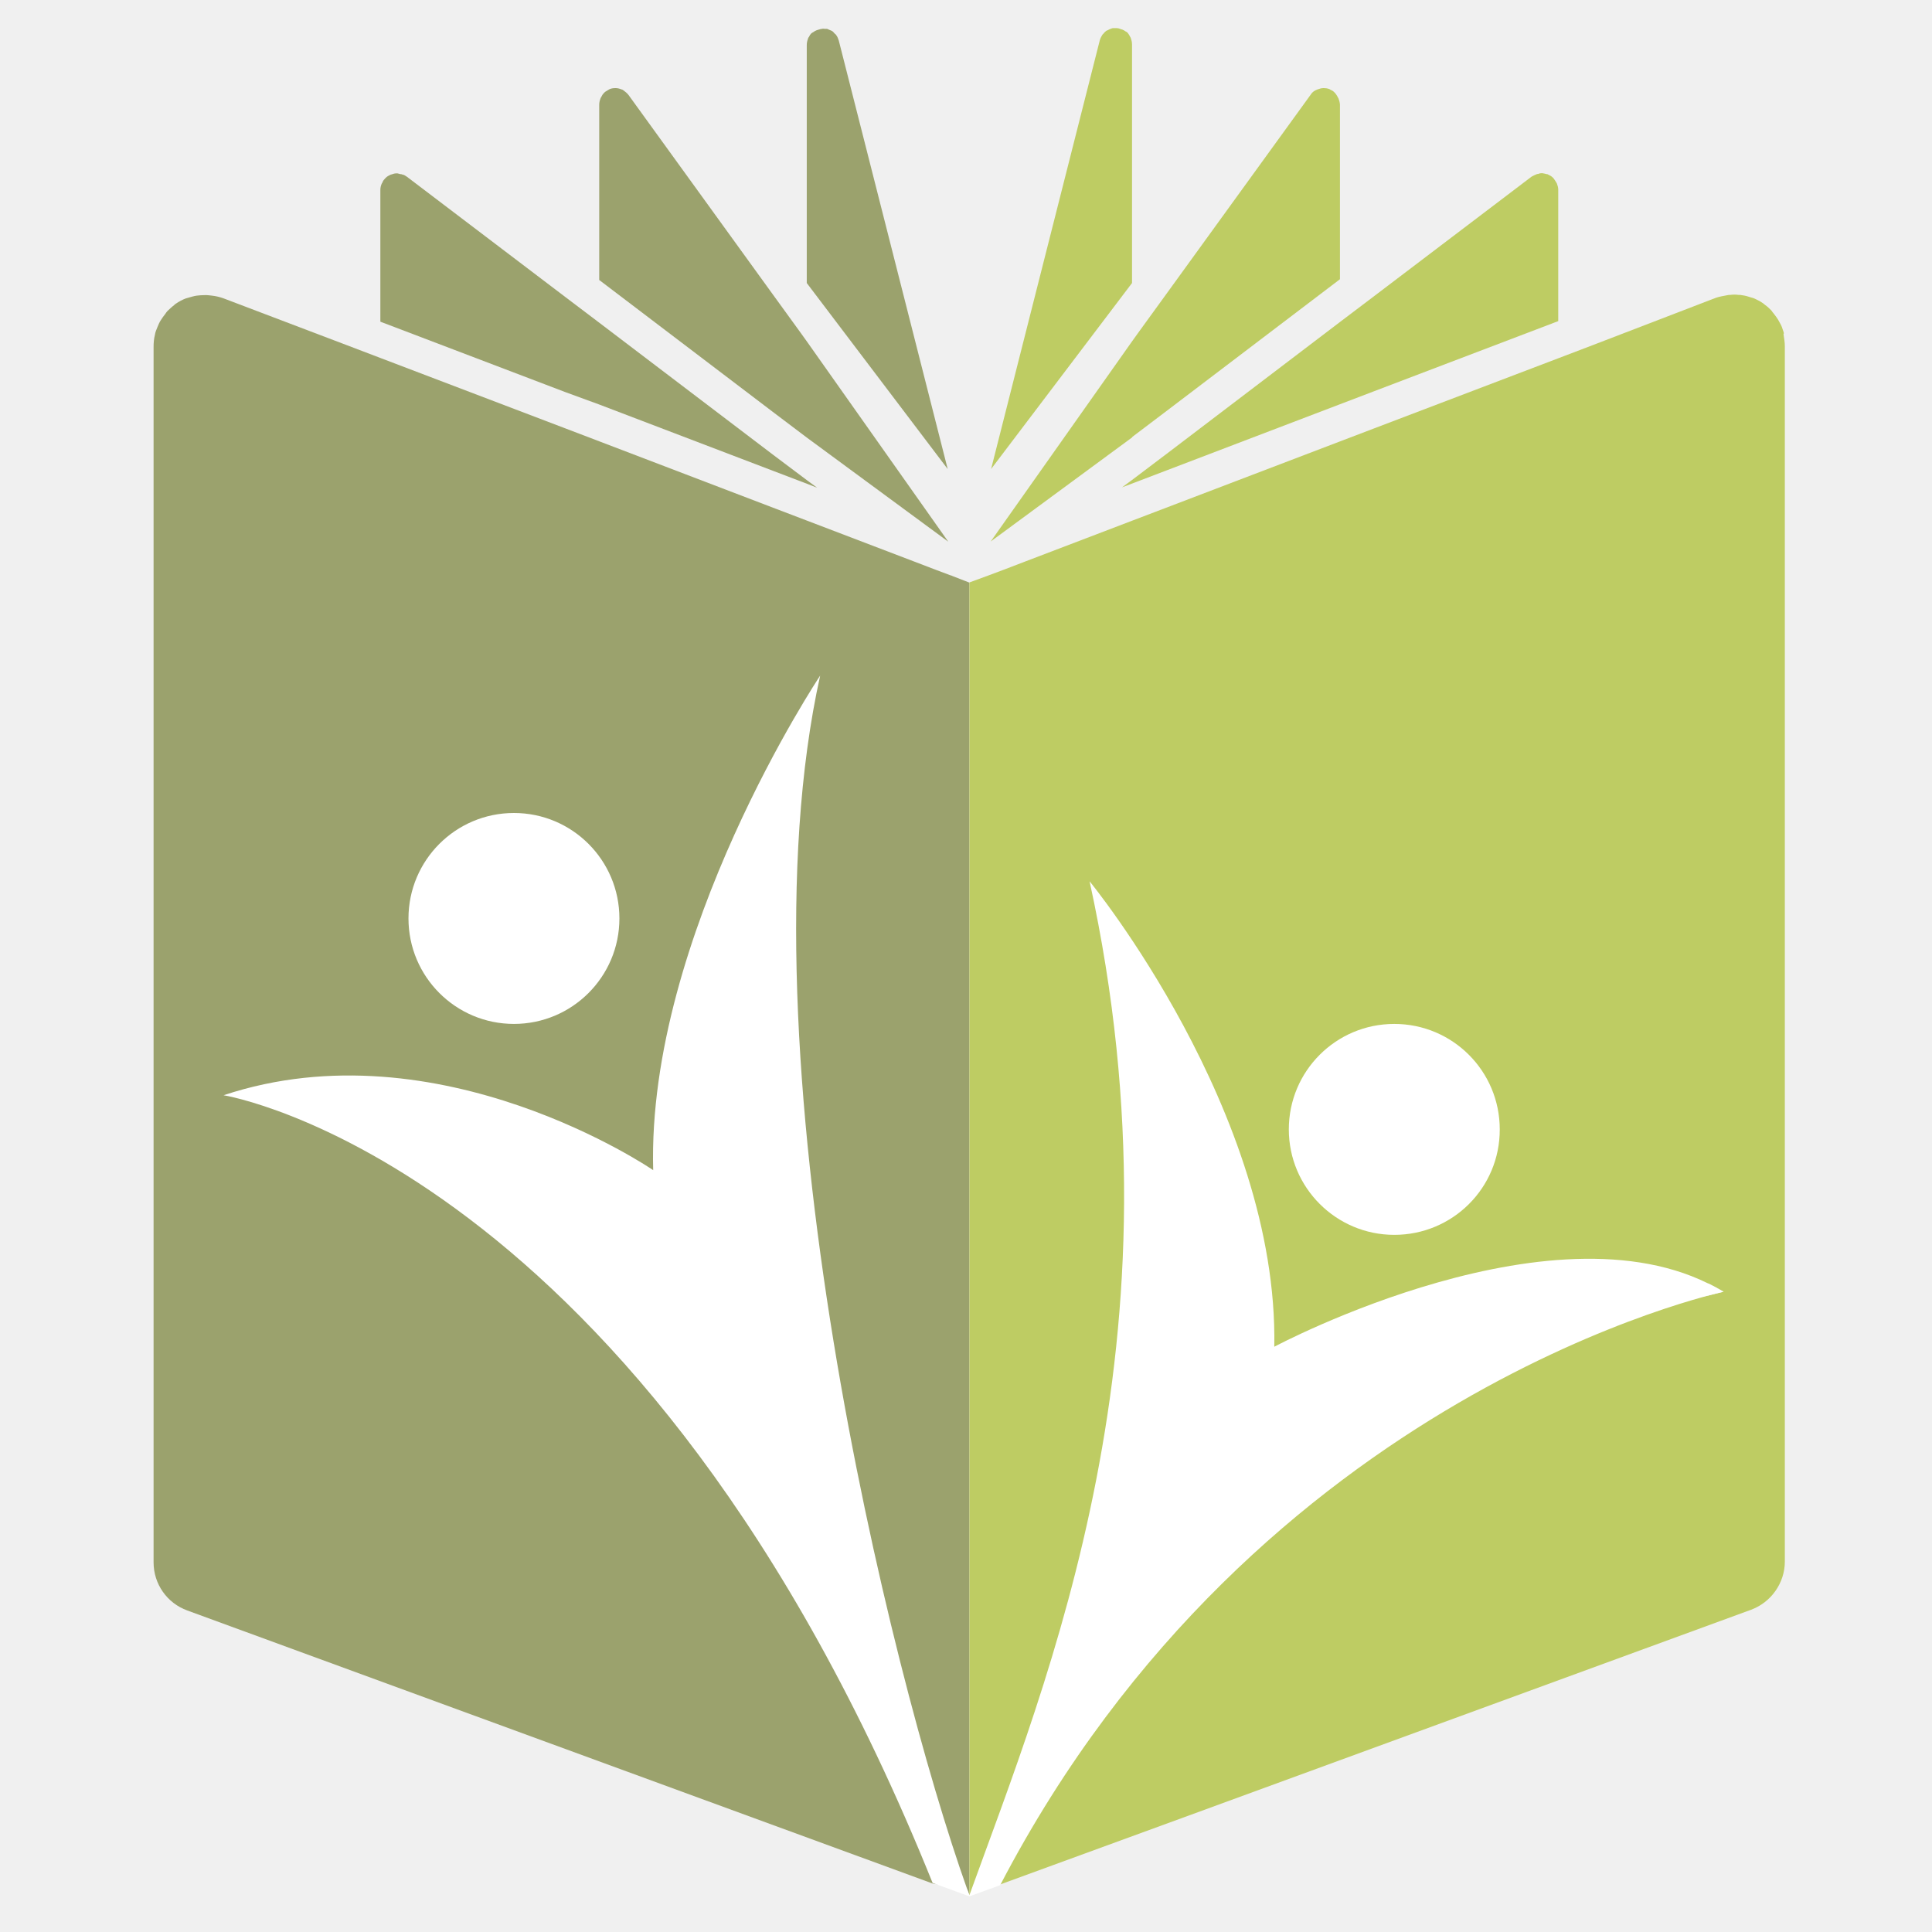
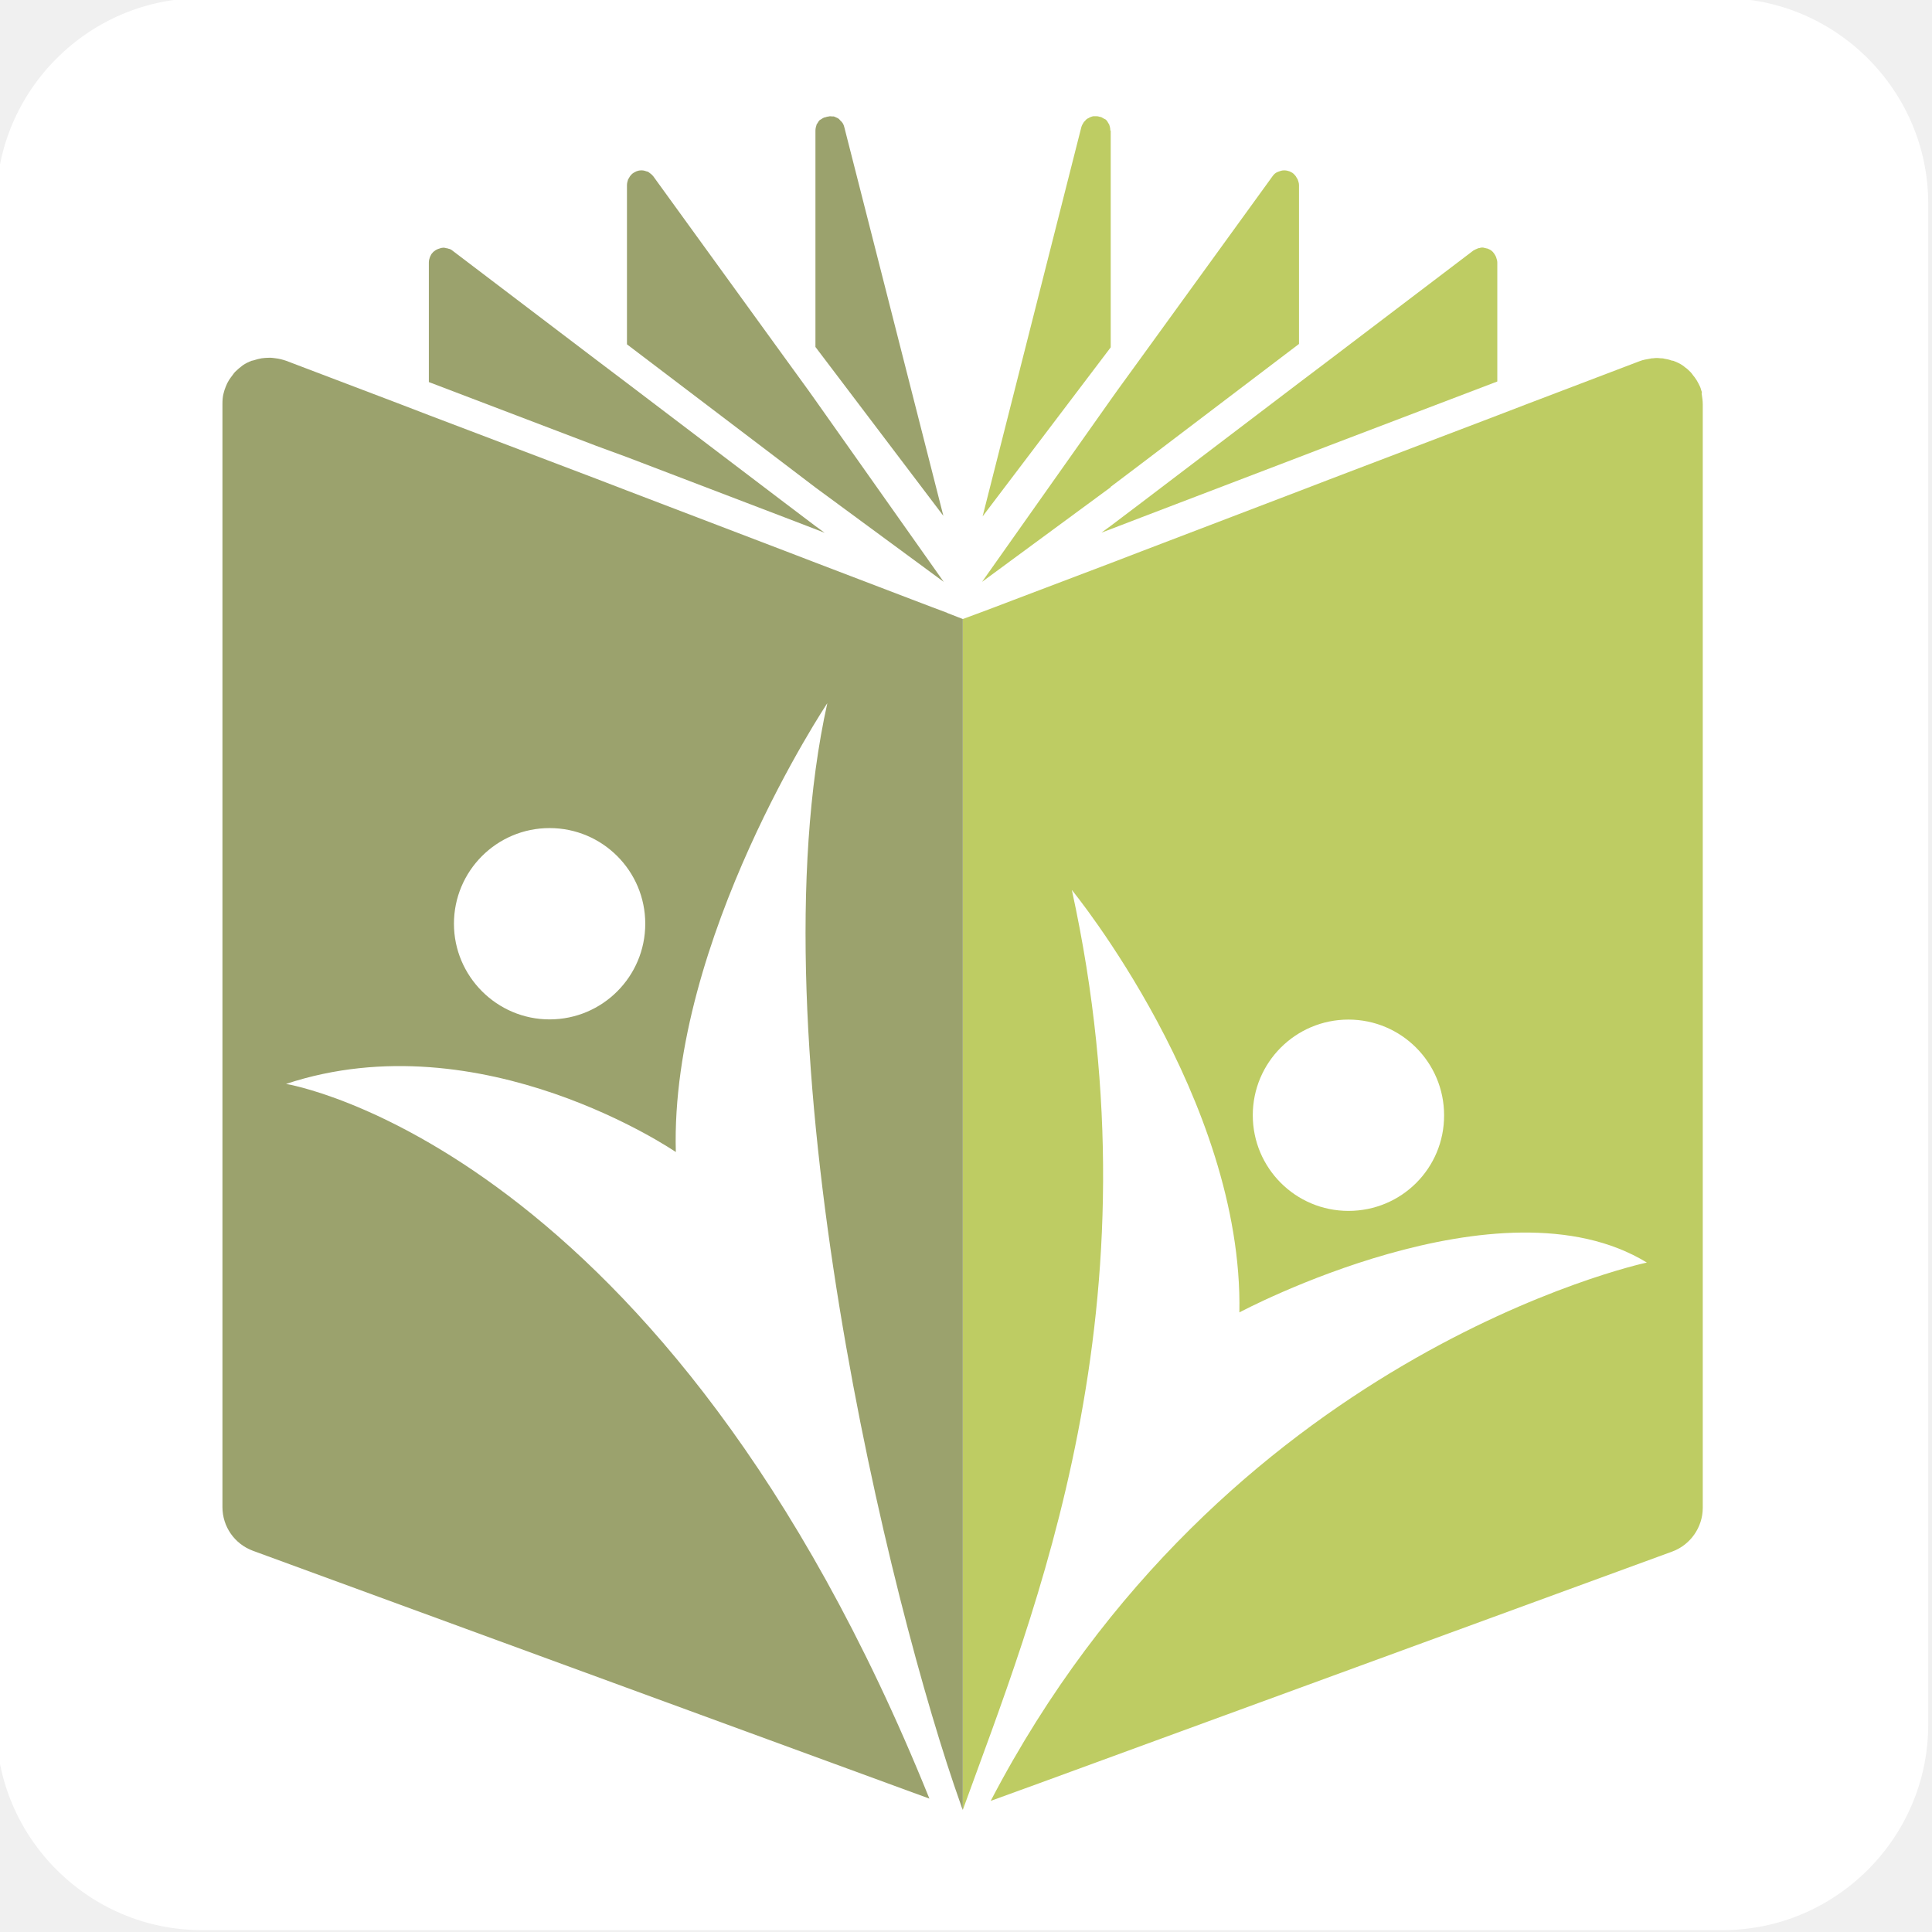
- <svg xmlns="http://www.w3.org/2000/svg" version="1.1" id="Layer_1" x="0px" y="0px" viewBox="0 0 1024 1024" style="enable-background:new 0 0 1024 1024;" xml:space="preserve">
+ <svg xmlns="http://www.w3.org/2000/svg" xmlns:xlink="http://www.w3.org/1999/xlink" version="1.1" id="Layer_1" x="0px" y="0px" viewBox="0 0 1024 1024" style="enable-background:new 0 0 1024 1024;" xml:space="preserve">
  <style type="text/css">
- 	.st0{fill:#9BA26D;}
- 	.st1{fill:#BECC63;}
- 	.st2{fill:#FFFFFF;}
+ 	.st0{clip-path:url(#SVGID_00000181782958135846529820000016731063473179908752_);fill:#FFFFFF;}
+ 	.st1{fill:#9BA26D;}
+ 	.st2{fill:#BECC63;}
</style>
-   <path class="st0" d="M444.6,21.6c-0.4-1.2-0.7-2.1-1.4-3c-0.2-0.4-0.5-0.5-0.7-0.7c-0.5-0.5-0.9-1.1-1.4-1.4  c-0.4-0.2-0.7-0.4-1.1-0.5c-0.5-0.2-1.1-0.5-1.6-0.7c-0.4,0-0.7,0-1.1,0c-0.5,0-1.1-0.2-1.6,0c-0.5,0-1.2,0.2-1.8,0.4  c-0.4,0.2-0.9,0.2-1.2,0.4c-0.5,0.2-1.1,0.5-1.6,0.9c-0.4,0.2-0.7,0.4-1.1,0.7c-0.5,0.5-0.9,1.1-1.2,1.8c-0.2,0.4-0.5,0.5-0.5,0.9  c-0.4,1.1-0.7,2.1-0.7,3.5V150l74.7,98.6L444.6,21.6z" />
-   <path class="st1" d="M600,23.5c0-1.4-0.4-2.5-0.7-3.5c-0.2-0.4-0.4-0.5-0.5-0.9c-0.4-0.7-0.7-1.2-1.2-1.8c-0.4-0.4-0.7-0.5-1.1-0.7  c-0.5-0.4-1.1-0.7-1.6-0.9c-0.4-0.2-0.9-0.2-1.2-0.4c-0.5-0.2-1.2-0.4-1.8-0.4s-1.1,0-1.6,0c-0.4,0-0.7,0-1.2,0.2  c-0.5,0.2-1.1,0.4-1.6,0.7c-0.4,0.2-0.7,0.4-1.1,0.5c-0.5,0.4-1.1,0.9-1.4,1.4c-0.2,0.2-0.5,0.4-0.7,0.7c-0.5,0.9-1.1,1.8-1.4,3  l-57.6,227.2L600,150V23.5z" />
-   <path class="st0" d="M427.6,231.9l75,55.2l-75-106.2l-4.1-5.7l-14-19.3L333.1,50.3l0,0c-0.9-1.1-1.8-1.8-2.8-2.5  c-0.4-0.2-0.5-0.4-0.9-0.4c-0.9-0.4-2-0.7-3-0.7c-0.2,0-0.2,0-0.4,0c-1.1,0-2,0.2-2.8,0.5c-0.2,0.2-0.5,0.2-0.7,0.4  c-0.7,0.4-1.2,0.7-1.8,1.1c-0.2,0.2-0.5,0.5-0.7,0.7c-0.5,0.5-0.9,1.1-1.2,1.8c-0.2,0.4-0.4,0.5-0.5,0.9c-0.4,1.1-0.7,2.1-0.7,3.4  v92.9l92,69.9L427.6,231.9z" />
-   <path class="st0" d="M433.1,258.5l-5.3-3.9l0,0L409.7,241l-92-69.9l-18.1-13.7l-83.9-63.7c-0.7-0.5-1.6-1.1-2.5-1.2  c-0.4-0.2-0.5-0.2-0.9-0.2c-0.5-0.2-1.1-0.2-1.6-0.4c-0.2,0-0.5,0-0.7,0c-0.7,0-1.6,0.2-2.3,0.5c-0.2,0-0.5,0.2-0.7,0.2  c-0.9,0.4-1.8,0.9-2.5,1.6c-0.2,0.2-0.2,0.2-0.4,0.4c-0.5,0.5-1.1,1.2-1.4,2.1c-0.2,0.2-0.2,0.5-0.4,0.7c-0.4,0.9-0.7,2-0.7,3.2  v69.9l97.7,37.2l18.3,6.7l92,35.1l18.1,6.9l0,0L433.1,258.5z" />
-   <path class="st1" d="M825.2,97.3c-0.2-0.2-0.2-0.5-0.4-0.7c-0.4-0.7-0.9-1.4-1.4-2.1c-0.2-0.2-0.2-0.2-0.4-0.4  c-0.7-0.7-1.6-1.2-2.5-1.6c-0.2-0.2-0.5-0.2-0.7-0.2c-0.7-0.2-1.6-0.4-2.3-0.5c-0.2,0-0.5,0-0.7,0c-0.5,0-1.1,0.2-1.6,0.4  c-0.4,0-0.5,0-0.9,0.2c-0.9,0.4-1.6,0.7-2.5,1.2L728,157.2l-18.1,13.7l-91.9,69.9L600,254.4l0,0l-5.3,3.9l5.3-2l0,0l18.1-6.9  l92-35.1l18.1-6.9l97.7-37.2v-69.7C825.9,99.4,825.6,98.4,825.2,97.3z" />
-   <path class="st0" d="M512.7,1001.5c0.4,1.1,0.7,2,1.1,3V347.9v-0.2v-27.7v-11.2l-9-3.5l-0.4-0.2l-0.7-0.2l-8-3l-11.5-4.4l-56.6-21.6  l-18.1-6.9l-91.9-35.1l-18.1-6.9l-97.7-37.2l-18.1-6.9l-65.3-24.8c-2-0.7-4.1-1.2-6-1.4c-0.5,0-1.1-0.2-1.8-0.2  c-1.4-0.2-2.8,0-4.3,0c-0.7,0-1.4,0.2-2.1,0.2c-1.4,0.2-3,0.7-4.4,1.1c-0.5,0.2-0.9,0.2-1.4,0.4c-1.8,0.7-3.5,1.6-5.1,2.7  c-0.4,0.2-0.7,0.5-1.1,0.9c-1.2,0.9-2.3,2-3.4,3c-0.5,0.5-0.9,1.1-1.2,1.6c-0.9,1.1-1.6,2.1-2.3,3.2c-0.4,0.5-0.7,1.2-1.1,2  c-0.5,1.2-1.1,2.5-1.6,3.9c-0.2,0.7-0.4,1.2-0.5,2c-0.5,2-0.7,4.1-0.7,6.4v644.2c0,11.4,7.1,21.6,17.9,25.5l395,144.7" />
-   <circle class="st2" cx="272.4" cy="486.8" r="55.9" />
-   <path class="st1" d="M945.3,177.1c0.4-0.5,0-1.2-0.2-1.8c-0.4-1.4-0.9-2.7-1.6-3.9c-0.4-0.7-0.7-1.2-1.1-2c-0.7-1.1-1.4-2.1-2.3-3.2  c-0.4-0.5-0.9-1.1-1.2-1.6c-1.1-1.1-2.1-2.1-3.4-3c-0.4-0.4-0.7-0.5-1.1-0.9c-1.6-1.1-3.4-2-5.1-2.7c-0.4-0.2-0.9-0.2-1.4-0.4  c-1.4-0.5-2.8-0.9-4.4-1.1c-0.7-0.2-1.4-0.2-2.1-0.2c-1.4-0.2-2.8-0.2-4.3,0c-0.5,0-1.1,0-1.8,0.2c-2,0.4-4.1,0.7-6,1.4L844,183  l-18.1,6.9l-97.7,37.2l-18.1,6.9l-92,35.1l-18.1,6.9l-56.6,21.6l-11.5,4.4l-8,3l-10.1,3.7v11.2v0.2v673.2v11.4l16.3-5.9l28.2-10.3  l71.7-26.2l298.1-109.1c10.6-3.9,17.9-14.2,17.9-25.5V183.5C946,181.4,945.6,179.2,945.3,177.1z M904.9,686.8l0.5-6.6  c2.8,1.4,5.5,2.8,8.2,4.4C913.4,684.7,910.4,685.4,904.9,686.8z" />
  <g>
-     <path class="st2" d="M739,654.5c31,0,56-25,55.9-55.9c0-30.9-25-55.9-55.9-55.9s-55.9,25-55.9,55.9S708.2,654.5,739,654.5z" />
-     <path class="st2" d="M675.4,713.8c2.3-124.5-97.9-246.7-97.9-246.7c53.2,243-22.5,423.3-63.7,537.4c-0.4-1.1-0.7-2-1.1-3   c-41.1-115.1-122-445.3-78-643.4c0,0-91.9,137.8-88.5,262.1c0,0-113.3-77.7-227.7-39.7c0,0,221.7,35.3,375.8,417.5l0,0l0,0   l19.5,7.1l0,0l0,0l0,0l0,0l16.3-5.9c136.7-262.3,383.3-314.5,383.3-314.5C827.9,632.4,675.4,713.8,675.4,713.8z" />
+     <defs>
+       <rect id="SVGID_1_" x="-2" y="-1" width="1024" height="1024" />
+     </defs>
+     <clipPath id="SVGID_00000112615247247244542030000011453704226807031486_">
+       <use xlink:href="#SVGID_1_" style="overflow:visible;" />
+     </clipPath>
+     <path style="clip-path:url(#SVGID_00000112615247247244542030000011453704226807031486_);fill:#FFFFFF;" d="M913.1,1023H106.9   C47,1023-2,974-2,914.1V107.9C-2,48,47-1,106.9-1h806.2C973-1,1022,48,1022,107.9v806.2C1022,974,973,1023,913.1,1023" />
  </g>
-   <path class="st1" d="M709.4,52.1c-0.2-0.4-0.4-0.5-0.5-0.9c-0.4-0.7-0.7-1.2-1.2-1.8c-0.2-0.2-0.5-0.5-0.7-0.7  c-0.5-0.5-1.2-0.9-1.8-1.1c-0.2-0.2-0.5-0.4-0.7-0.4c-0.9-0.4-2-0.5-2.8-0.5c-0.2,0-0.2,0-0.4,0c-1.1,0-2,0.4-3,0.7  c-0.4,0.2-0.5,0.2-0.9,0.4c-1.1,0.5-2,1.2-2.8,2.5l-76.4,105.5l-14,19.3l-4.1,5.7l-75,106.2l75-55.2v-0.2l18.1-13.7l92-69.9V55.4  C710.1,54.2,709.8,53.1,709.4,52.1z" />
+   <g>
+     <path class="st1" d="M447.5,67.4c-0.3-1.1-0.6-1.9-1.3-2.7c-0.2-0.3-0.5-0.5-0.6-0.6c-0.5-0.5-0.8-1-1.3-1.3   c-0.3-0.2-0.6-0.3-1-0.5c-0.5-0.2-1-0.5-1.4-0.6c-0.3,0-0.6,0-1,0c-0.5,0-1-0.2-1.4,0c-0.5,0-1.1,0.2-1.6,0.3   c-0.3,0.2-0.8,0.2-1.1,0.3c-0.5,0.2-1,0.5-1.4,0.8c-0.3,0.2-0.6,0.3-1,0.6c-0.5,0.5-0.8,1-1.1,1.6c-0.2,0.3-0.5,0.5-0.5,0.8   c-0.3,1-0.6,1.9-0.6,3.2v114.6l67.8,89.5L447.5,67.4z" />
+     <path class="st2" d="M588.5,69.2c0-1.3-0.3-2.3-0.6-3.2c-0.2-0.3-0.3-0.5-0.5-0.8c-0.3-0.6-0.6-1.1-1.1-1.6c-0.3-0.3-0.6-0.5-1-0.6   c-0.5-0.3-1-0.6-1.4-0.8c-0.3-0.2-0.8-0.2-1.1-0.3c-0.5-0.2-1.1-0.3-1.6-0.3s-1,0-1.4,0c-0.3,0-0.6,0-1.1,0.2   c-0.5,0.2-1,0.3-1.4,0.6c-0.3,0.2-0.6,0.3-1,0.5c-0.5,0.3-1,0.8-1.3,1.3c-0.2,0.2-0.5,0.3-0.6,0.6c-0.5,0.8-1,1.6-1.3,2.7   l-52.3,206.2l67.9-89.6V69.2z" />
+     <path class="st1" d="M432.1,258.3l68.1,50.1l-68.1-96.4l-3.7-5.2l-12.7-17.5l-69.4-95.8l0,0c-0.8-1-1.6-1.6-2.6-2.3   c-0.3-0.2-0.5-0.3-0.8-0.3c-0.8-0.3-1.8-0.6-2.7-0.6c-0.2,0-0.2,0-0.3,0c-1,0-1.8,0.2-2.6,0.5c-0.2,0.2-0.5,0.2-0.6,0.3   c-0.6,0.3-1.1,0.6-1.6,1c-0.2,0.2-0.5,0.5-0.6,0.6c-0.5,0.5-0.8,1-1.1,1.6c-0.2,0.3-0.3,0.5-0.5,0.8c-0.3,1-0.6,1.9-0.6,3.1v84.3   l83.5,63.4L432.1,258.3z" />
+     <path class="st1" d="M437.1,282.4l-4.8-3.5v0l-16.4-12.4l-83.5-63.4l-16.4-12.4l-76.1-57.8c-0.6-0.5-1.4-1-2.3-1.1   c-0.3-0.2-0.5-0.2-0.8-0.2c-0.5-0.2-1-0.2-1.4-0.3c-0.2,0-0.5,0-0.6,0c-0.6,0-1.4,0.2-2.1,0.5c-0.2,0-0.5,0.2-0.6,0.2   c-0.8,0.3-1.6,0.8-2.3,1.4c-0.2,0.2-0.2,0.2-0.3,0.3c-0.5,0.5-1,1.1-1.3,1.9c-0.2,0.2-0.2,0.5-0.3,0.6c-0.3,0.8-0.6,1.8-0.6,2.9   v63.4l88.7,33.8l16.6,6.1l83.5,31.9l16.4,6.3v0L437.1,282.4z" />
+     <path class="st2" d="M792.9,136.1c-0.2-0.2-0.2-0.5-0.3-0.6c-0.3-0.6-0.8-1.3-1.3-1.9c-0.2-0.2-0.2-0.2-0.3-0.3   c-0.6-0.6-1.4-1.1-2.3-1.4c-0.2-0.2-0.5-0.2-0.6-0.2c-0.6-0.2-1.4-0.3-2.1-0.5c-0.2,0-0.5,0-0.6,0c-0.5,0-1,0.2-1.4,0.3   c-0.3,0-0.5,0-0.8,0.2c-0.8,0.3-1.4,0.6-2.3,1.1l-76.1,57.8l-16.4,12.4l-83.4,63.4l-16.4,12.4v0l-4.8,3.5l4.8-1.8v0l16.4-6.3   l83.5-31.9l16.4-6.3l88.7-33.8V139C793.6,138.1,793.2,137.1,792.9,136.1z" />
+     <path class="st2" d="M687.8,95.1c-0.2-0.3-0.3-0.5-0.5-0.8c-0.3-0.6-0.6-1.1-1.1-1.6c-0.2-0.2-0.5-0.5-0.6-0.6   c-0.5-0.5-1.1-0.8-1.6-1c-0.2-0.2-0.5-0.3-0.6-0.3c-0.8-0.3-1.8-0.5-2.6-0.5c-0.2,0-0.2,0-0.3,0c-1,0-1.8,0.3-2.7,0.6   c-0.3,0.2-0.5,0.2-0.8,0.3c-1,0.5-1.8,1.1-2.6,2.3l-69.4,95.8l-12.7,17.5l-3.7,5.2l-68.1,96.4l68.1-50.1v-0.2l16.4-12.4l83.5-63.4   V98.1C688.5,97,688.1,96,687.8,95.1z" />
+     <path class="st2" d="M901.9,208.5c0.3-0.5,0-1.1-0.2-1.6c-0.3-1.3-0.8-2.4-1.4-3.5c-0.3-0.6-0.6-1.1-1-1.8c-0.6-1-1.3-1.9-2.1-2.9   c-0.3-0.5-0.8-1-1.1-1.4c-1-1-1.9-1.9-3.1-2.7c-0.3-0.3-0.6-0.5-1-0.8c-1.4-1-3.1-1.8-4.7-2.4c-0.3-0.2-0.8-0.2-1.3-0.3   c-1.3-0.5-2.6-0.8-4-1c-0.6-0.2-1.3-0.2-1.9-0.2c-1.3-0.2-2.6-0.2-3.9,0c-0.5,0-1,0-1.6,0.2c-1.8,0.3-3.7,0.6-5.5,1.3L810,213.9   l-16.4,6.3l-88.7,33.8l-16.4,6.3l-83.5,31.9l-16.4,6.3L537.2,318l-10.5,4l-7.2,2.7l-9.2,3.4v10.1v0.2v611l0,9.9c0,0,0,0,0,0   c37.4-103.5,106-267.1,57.8-487.6c0,0,90.9,110.9,88.8,223.9c0,0,138.4-73.9,216-26.4c0,0,0,0-0.1,0   c-3.8,0.8-224.7,49.4-347.7,285.3c0,0,25.6-9.3,25.6-9.3l65-23.8l270.5-99c9.7-3.5,16.3-12.9,16.3-23.2V214.3   C902.5,212.4,902.2,210.5,901.9,208.5z M714.7,641.8c-28,0-50.7-22.7-50.7-50.7c0-28,22.7-50.7,50.7-50.7c28,0,50.7,22.7,50.7,50.7   C765.5,619.1,742.9,641.8,714.7,641.8z" />
+     <path class="st1" d="M151.6,574.5c103.8-34.4,206.6,36.1,206.6,36.1c-3.1-112.8,80.3-237.9,80.3-237.9   c-39.9,179.8,33.5,479.4,70.8,583.9c0.3,1,0.6,1.8,1,2.7c0,0,0,0,0,0V363.5v-0.2v-25.1v-10.1l-8.2-3.2l-0.3-0.2l-0.6-0.2l-7.2-2.7   l-10.5-4l-51.3-19.6l-16.4-6.3L332.3,260l-16.4-6.3L227.2,220l-16.4-6.3l-59.2-22.5c-1.8-0.6-3.7-1.1-5.5-1.3c-0.5,0-1-0.2-1.6-0.2   c-1.3-0.2-2.6,0-3.9,0c-0.6,0-1.3,0.2-1.9,0.2c-1.3,0.2-2.7,0.6-4,1c-0.5,0.2-0.8,0.2-1.3,0.3c-1.6,0.6-3.2,1.4-4.7,2.4   c-0.3,0.2-0.6,0.5-1,0.8c-1.1,0.8-2.1,1.8-3.1,2.7c-0.5,0.5-0.8,1-1.1,1.4c-0.8,1-1.4,1.9-2.1,2.9c-0.3,0.5-0.6,1.1-1,1.8   c-0.5,1.1-1,2.3-1.4,3.5c-0.2,0.6-0.3,1.1-0.5,1.8c-0.5,1.8-0.6,3.7-0.6,5.8v584.5c0,10.3,6.4,19.6,16.3,23.2l358.4,131.3   C352.7,606.6,151.6,574.5,151.6,574.5z M291.3,438.9c28,0,50.7,22.7,50.7,50.7c0,28-22.7,50.7-50.7,50.7c-28,0-50.7-22.9-50.7-50.7   C240.6,461.7,263.2,438.9,291.3,438.9z" />
+   </g>
</svg>
